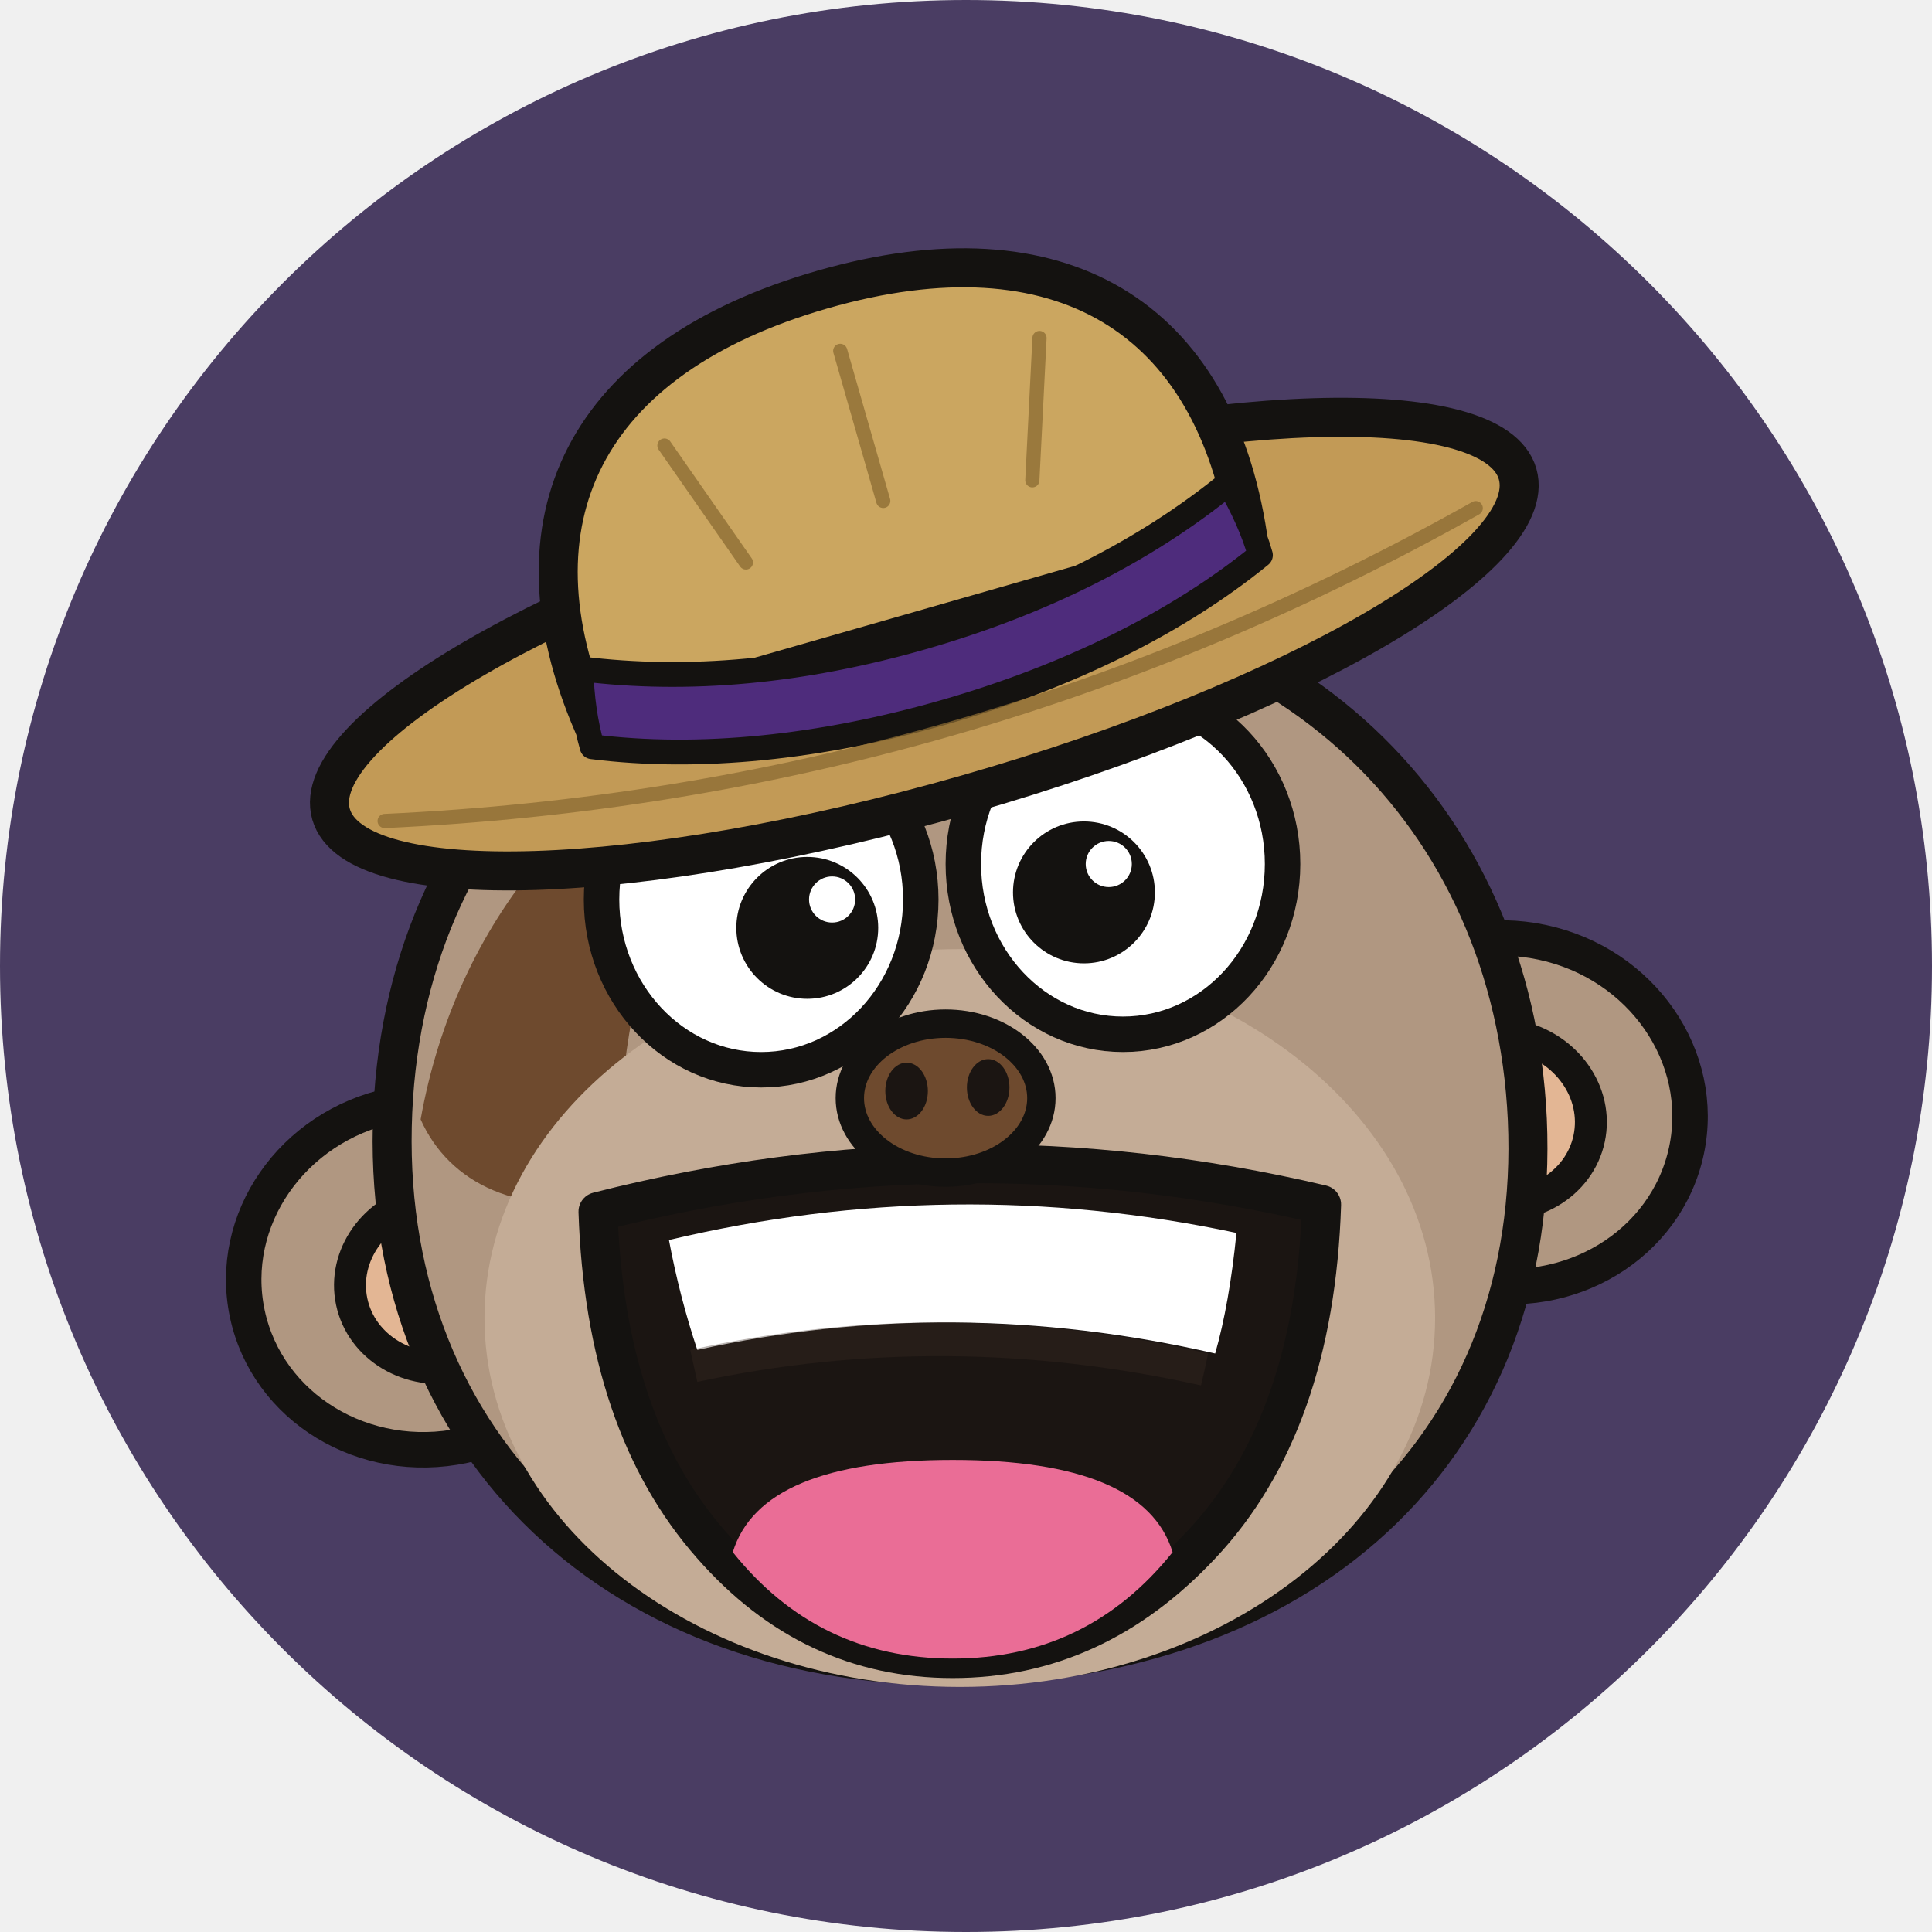
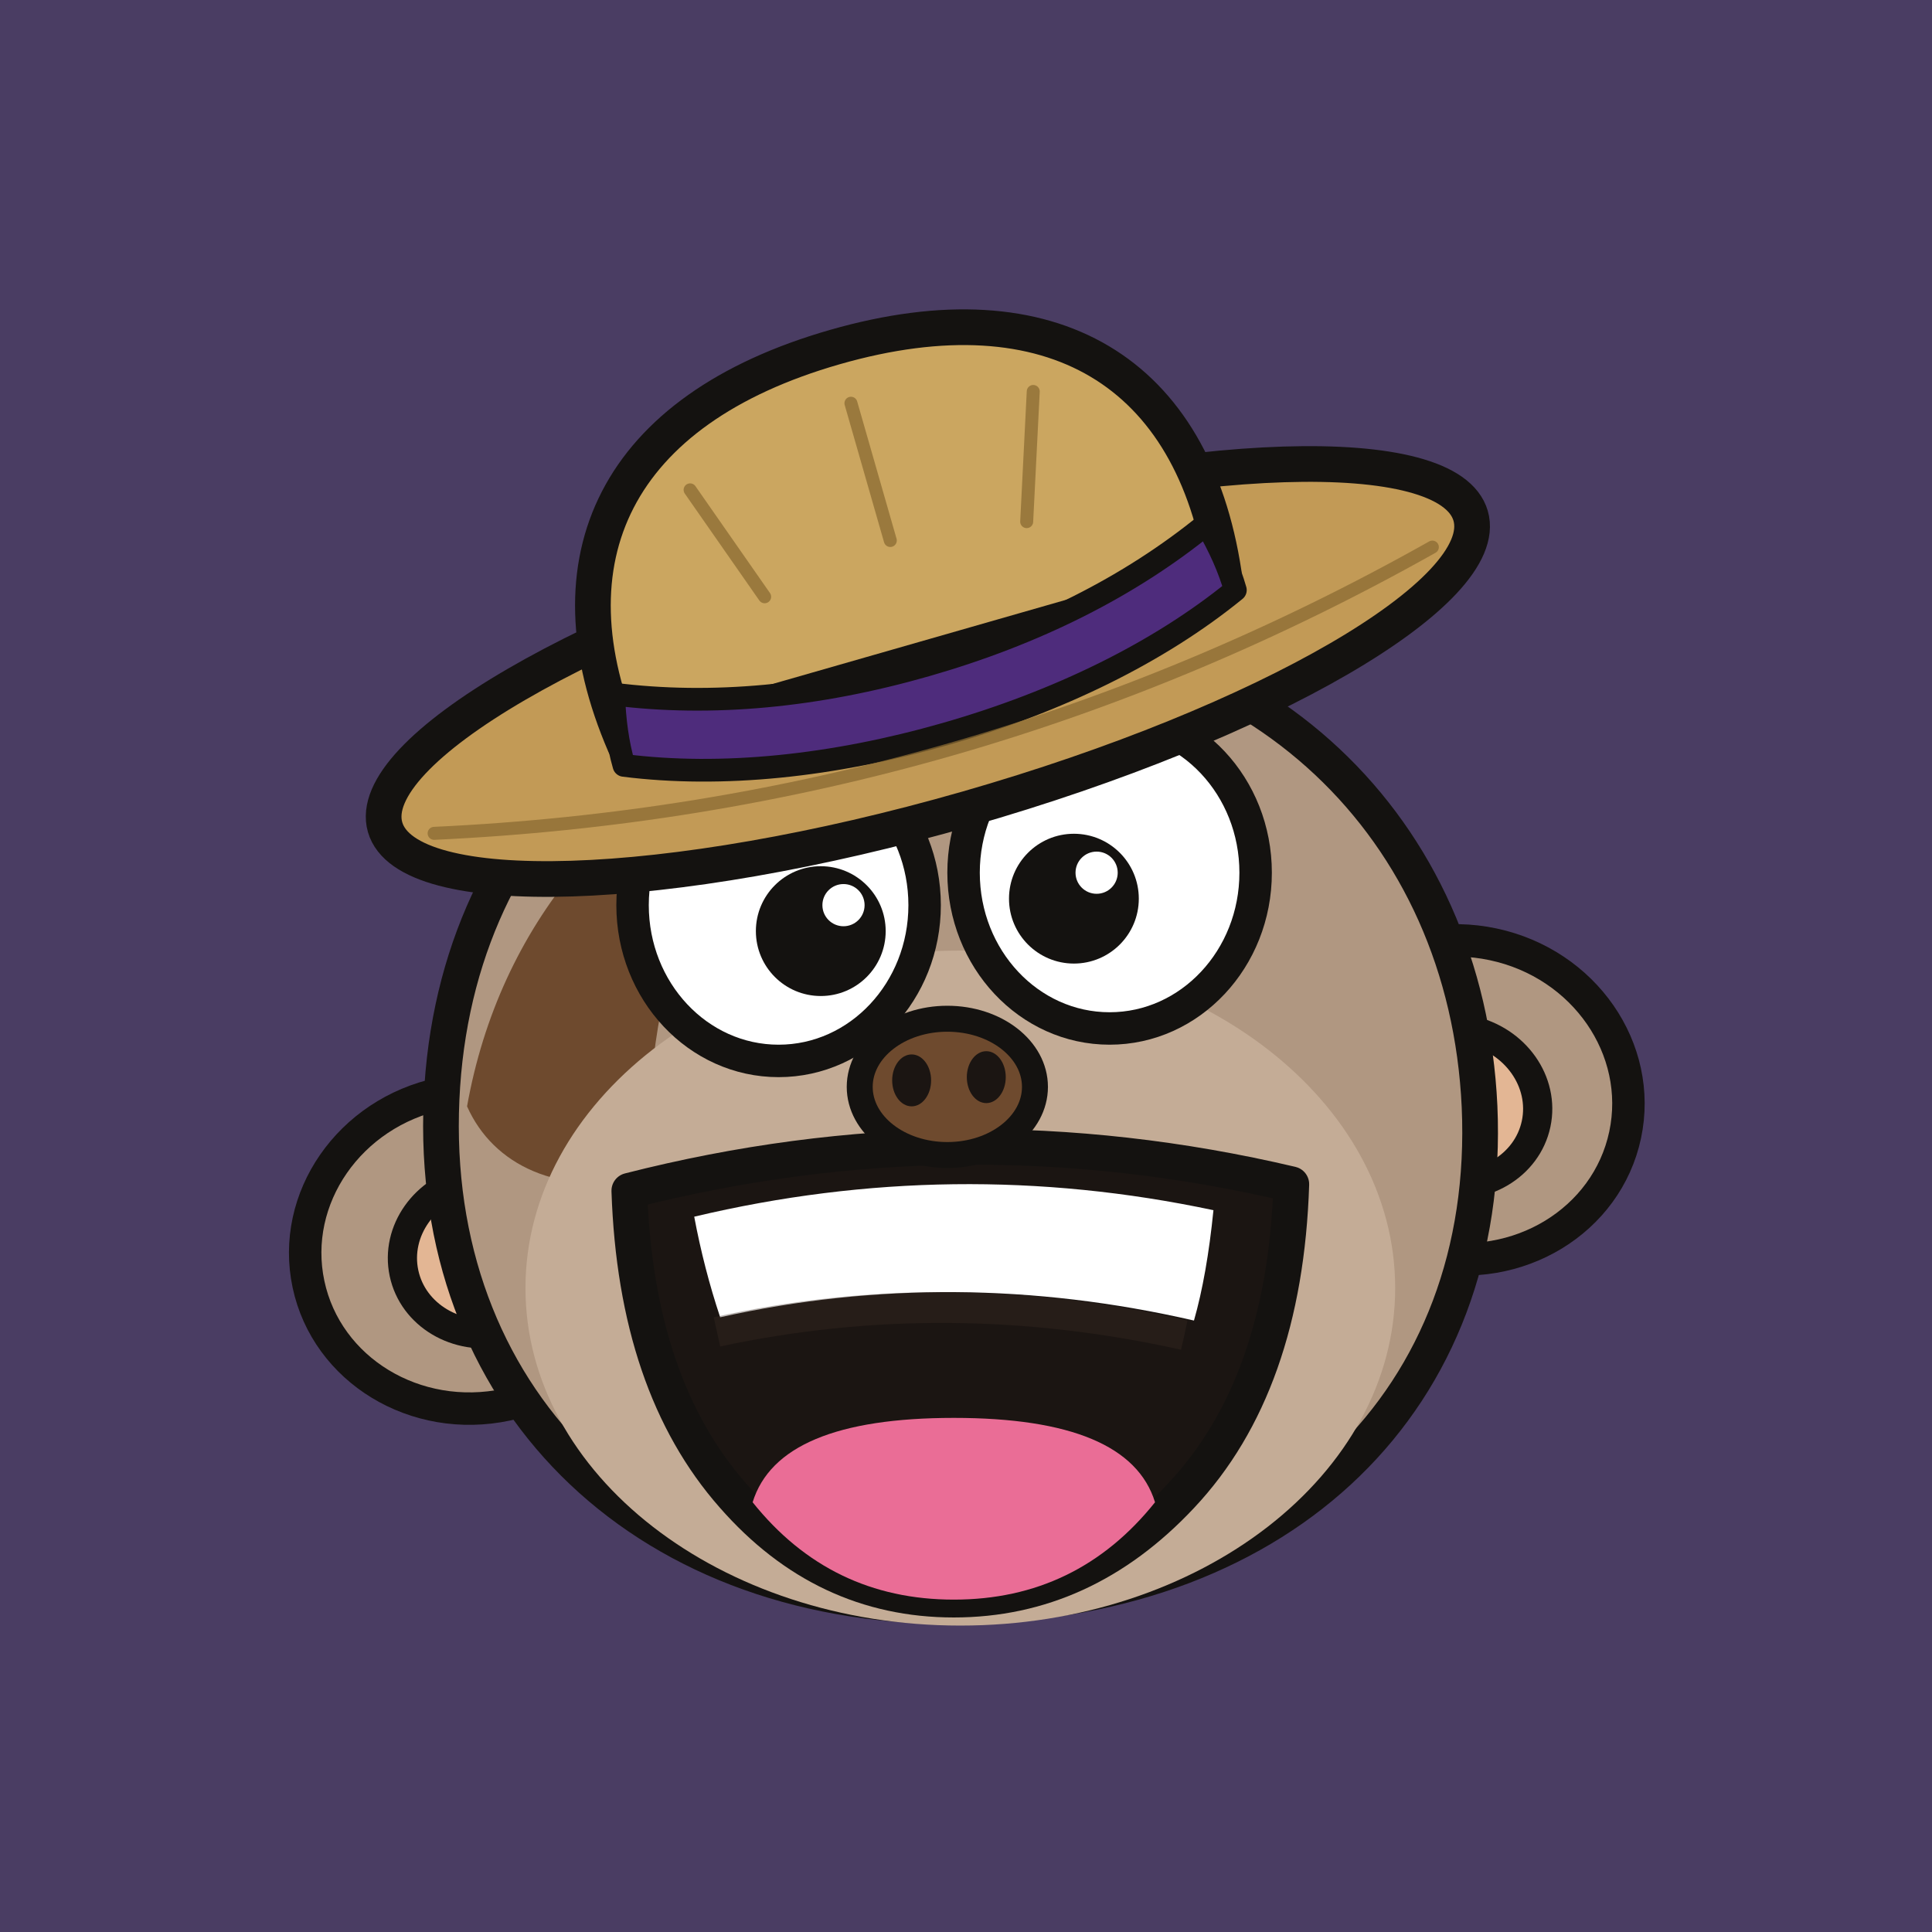
<svg xmlns="http://www.w3.org/2000/svg" viewBox="0 0 512 512" width="512" height="512" role="img" aria-label="Durable Life Skills monkey mascot">
-   <circle cx="256" cy="256" r="256" fill="#4A3D63" />
-   <g transform="translate(256 256) scale(0.94) translate(-259.75 -256.75)">
+   <rect width="512" height="512" fill="#4A3D63" />
+   <g transform="translate(256 256) scale(0.86) translate(-259.75 -256.75)">
    <g id="monkey" stroke="#141210" stroke-linejoin="round" stroke-linecap="round">
      <ellipse cx="108" cy="344" rx="52" ry="49" fill="#B09781" stroke-width="10" transform="rotate(-12 108 344)" />
      <ellipse cx="112" cy="346" rx="26" ry="24" fill="#E3B694" stroke-width="9" transform="rotate(-12 112 346)" />
      <ellipse cx="412" cy="298" rx="52" ry="49" fill="#B09781" stroke-width="10" transform="rotate(12 412 298)" />
      <ellipse cx="410" cy="300" rx="26" ry="24" fill="#E3B694" stroke-width="9" transform="rotate(12 410 300)" />
      <path fill="#B09781" stroke-width="11" d="M258 152 c92 0 156 62 160 148 c4 90 -60 152 -158 154 c-98 2 -164 -62 -162 -152 C100 212 166 152 258 152 Z" />
      <path fill="#6E4A2E" stroke="none" d="M106 300 c10 -56 46 -98 98 -120 c-30 44 -44 92 -42 142 c-28 6 -48 -4 -56 -22 Z" />
      <ellipse cx="258" cy="356" rx="134" ry="104" fill="#C4AC96" stroke="none" />
      <path fill="#1B1512" stroke-width="11" d="M156 326 q102 -26 204 -2 q-2 62 -34 96 q-30 32 -70 32 q-40 0 -68 -32 q-30 -34 -32 -94 Z" />
      <path fill="#FFFFFF" stroke="none" d="M176 334 q80 -19 160 -2 q-2 20 -6 34 q-74 -17 -146 -1 q-5 -15 -8 -31 Z" />
      <path fill="#3A2A22" stroke="none" opacity=".35" d="M182 365 q72 -16 146 1 q-1 5 -2 9 q-72 -16 -142 -1 Z" />
      <path fill="#EA6D96" stroke="none" d="M256 396 q54 0 62 26 q-24 30 -62 30 q-38 0 -62 -30 q8 -26 62 -26 Z" />
      <ellipse cx="254" cy="294" rx="27" ry="21" fill="#6E4A2E" stroke-width="8" />
      <ellipse cx="243" cy="292" rx="6" ry="8" fill="#1B1512" stroke="none" />
      <ellipse cx="266" cy="291" rx="6" ry="8" fill="#1B1512" stroke="none" />
      <ellipse cx="202" cy="238" rx="45" ry="48" fill="#FFFFFF" stroke-width="10" />
      <ellipse cx="304" cy="228" rx="45" ry="48" fill="#FFFFFF" stroke-width="10" />
      <circle cx="215" cy="246" r="20" fill="#141210" stroke="none" />
      <circle cx="293" cy="236" r="20" fill="#141210" stroke="none" />
      <circle cx="222" cy="238" r="6.5" fill="#FFFFFF" stroke="none" />
      <circle cx="300" cy="228" r="6.5" fill="#FFFFFF" stroke="none" />
      <g transform="rotate(-16 248 166)">
        <ellipse cx="248" cy="166" rx="174" ry="44" fill="#C29A56" stroke-width="11" />
        <path fill="#CBA660" stroke-width="11" d="M152 162 c-8 -62 26 -100 96 -100 c70 0 104 38 96 100 Z" />
        <path fill="#4E2C7C" stroke-width="7" d="M153 146 c28 12 60 18 95 18 c35 0 67 -6 95 -18 c2 8 3 15 3 22 c-28 12 -62 18 -98 18 c-36 0 -70 -6 -98 -18 c0 -7 1 -14 3 -22 Z" />
        <g stroke="#8A6A32" stroke-width="4" fill="none" opacity=".75">
          <path d="M248 124 v-44" />
          <path d="M206 130 l-13 -38" />
          <path d="M290 130 l13 -38" />
          <path d="M88 172 q160 38 320 0" />
        </g>
      </g>
    </g>
  </g>
</svg>
